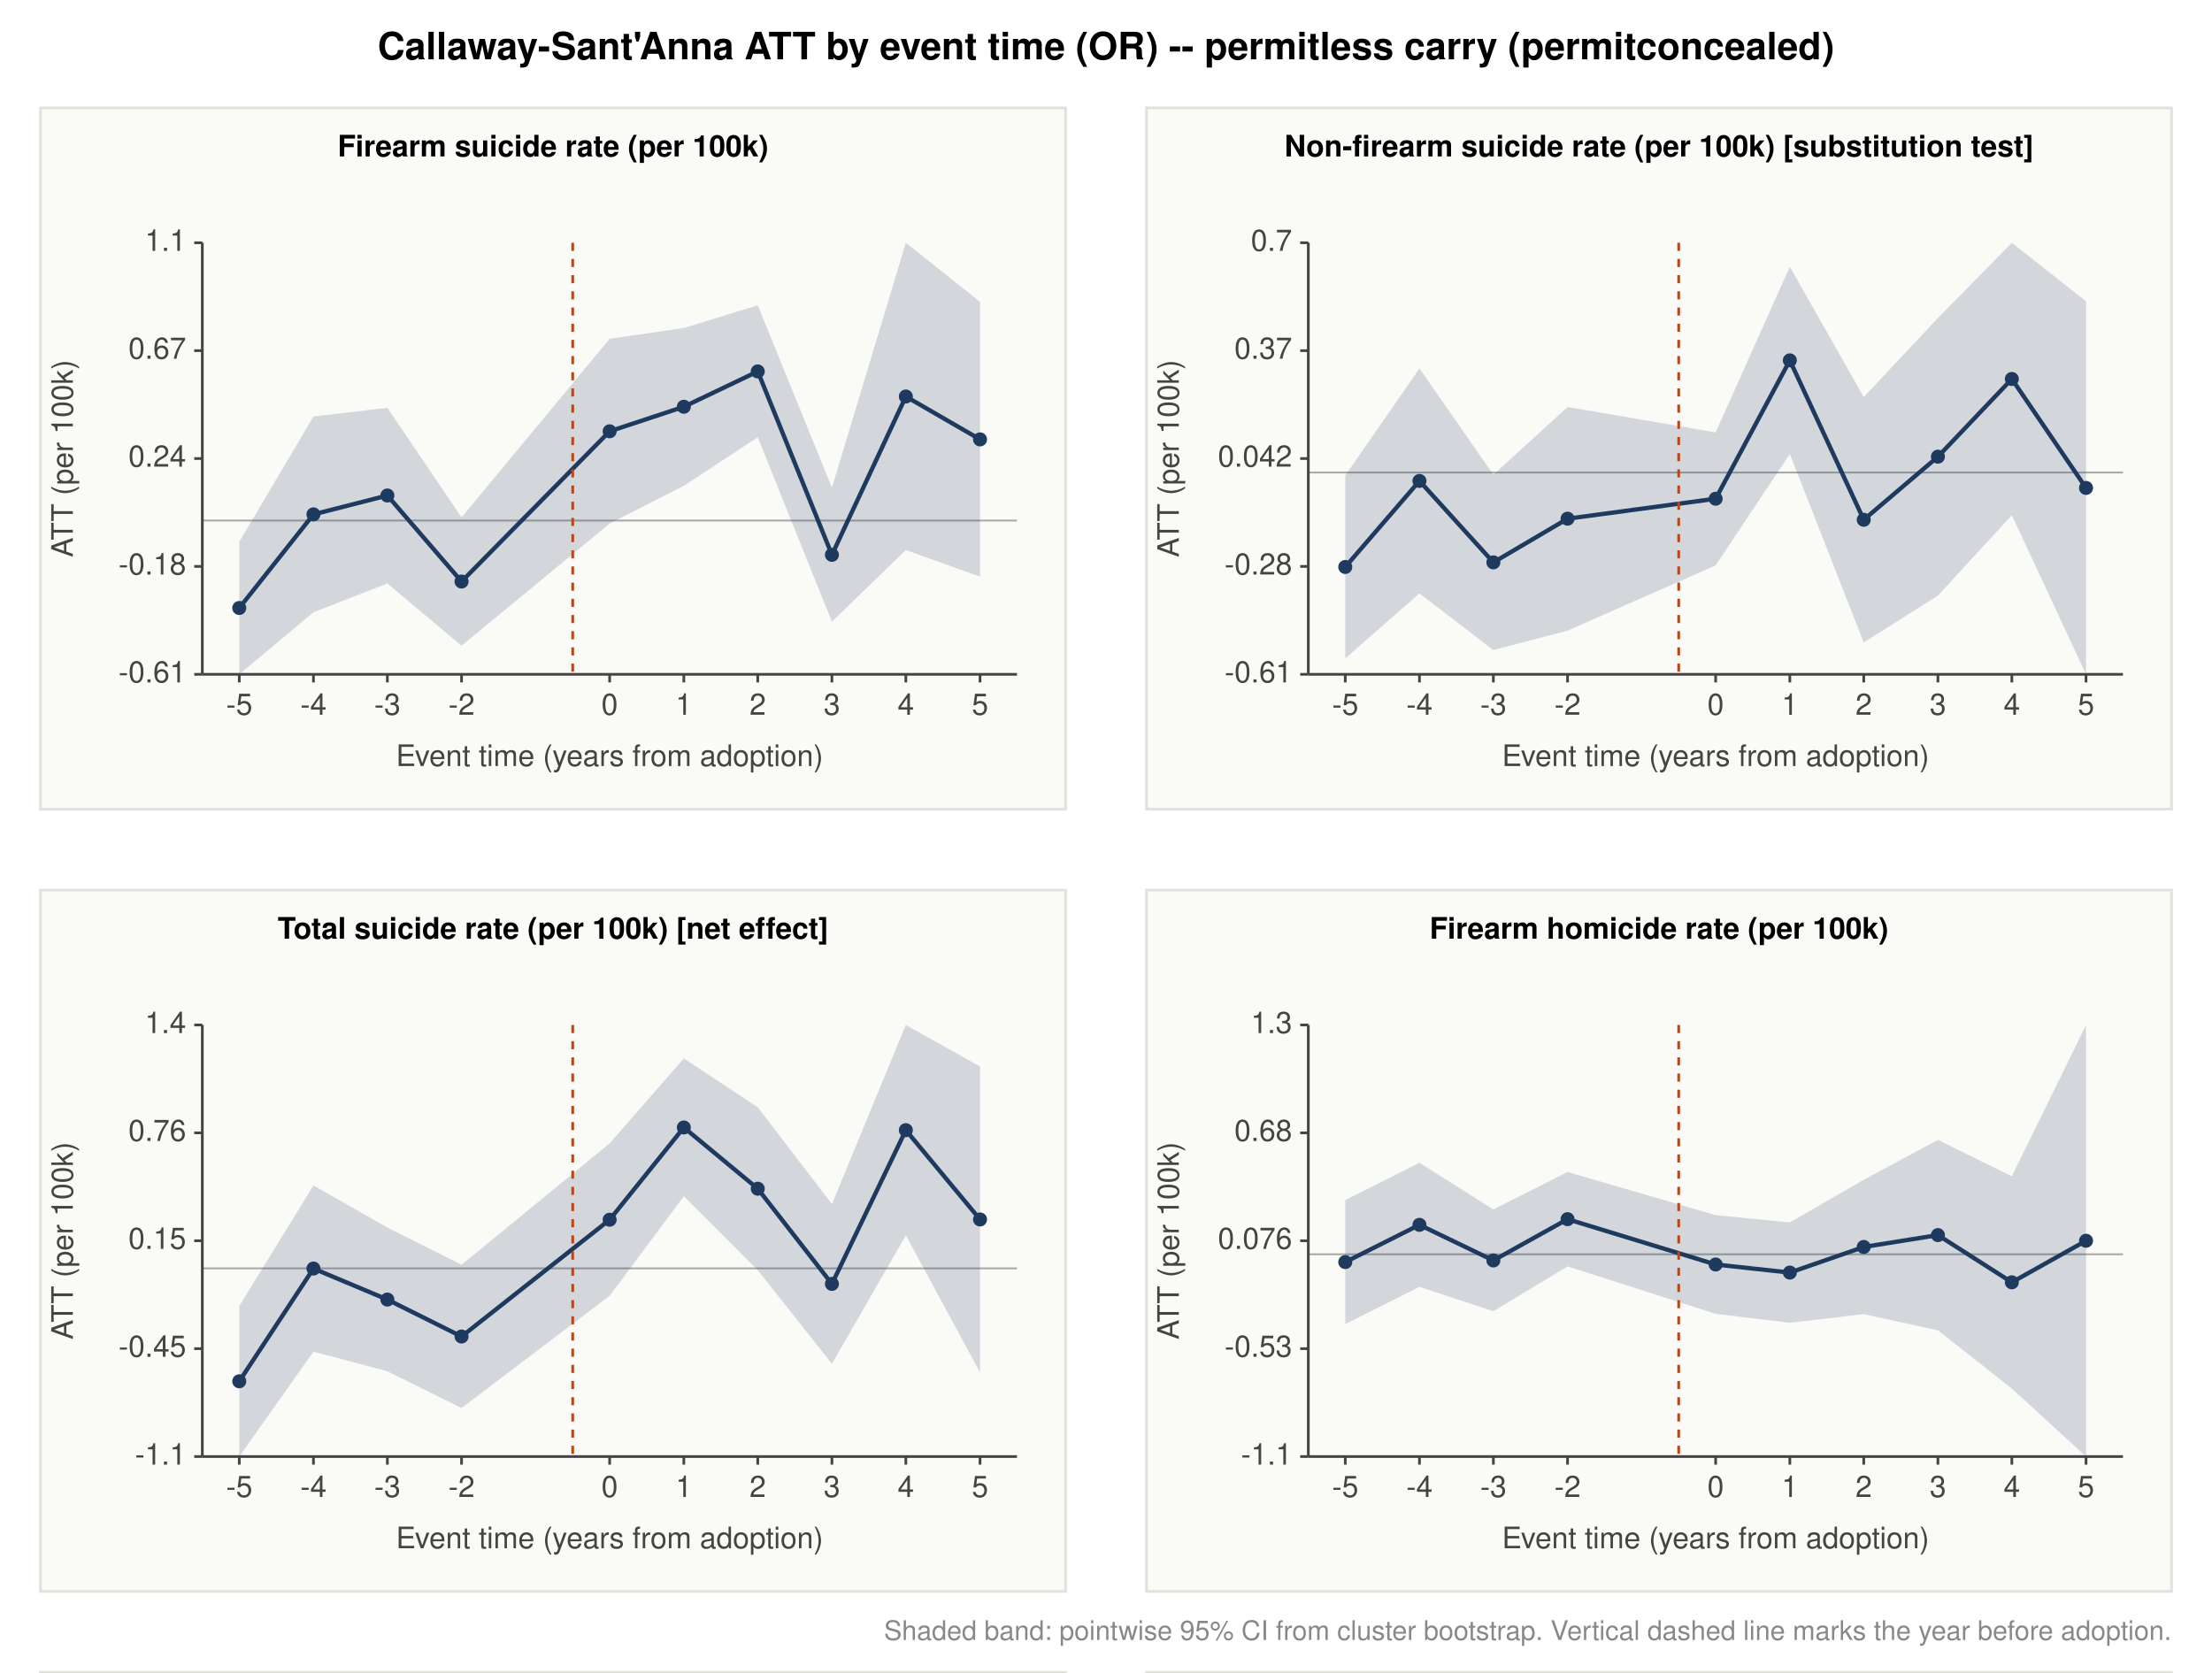
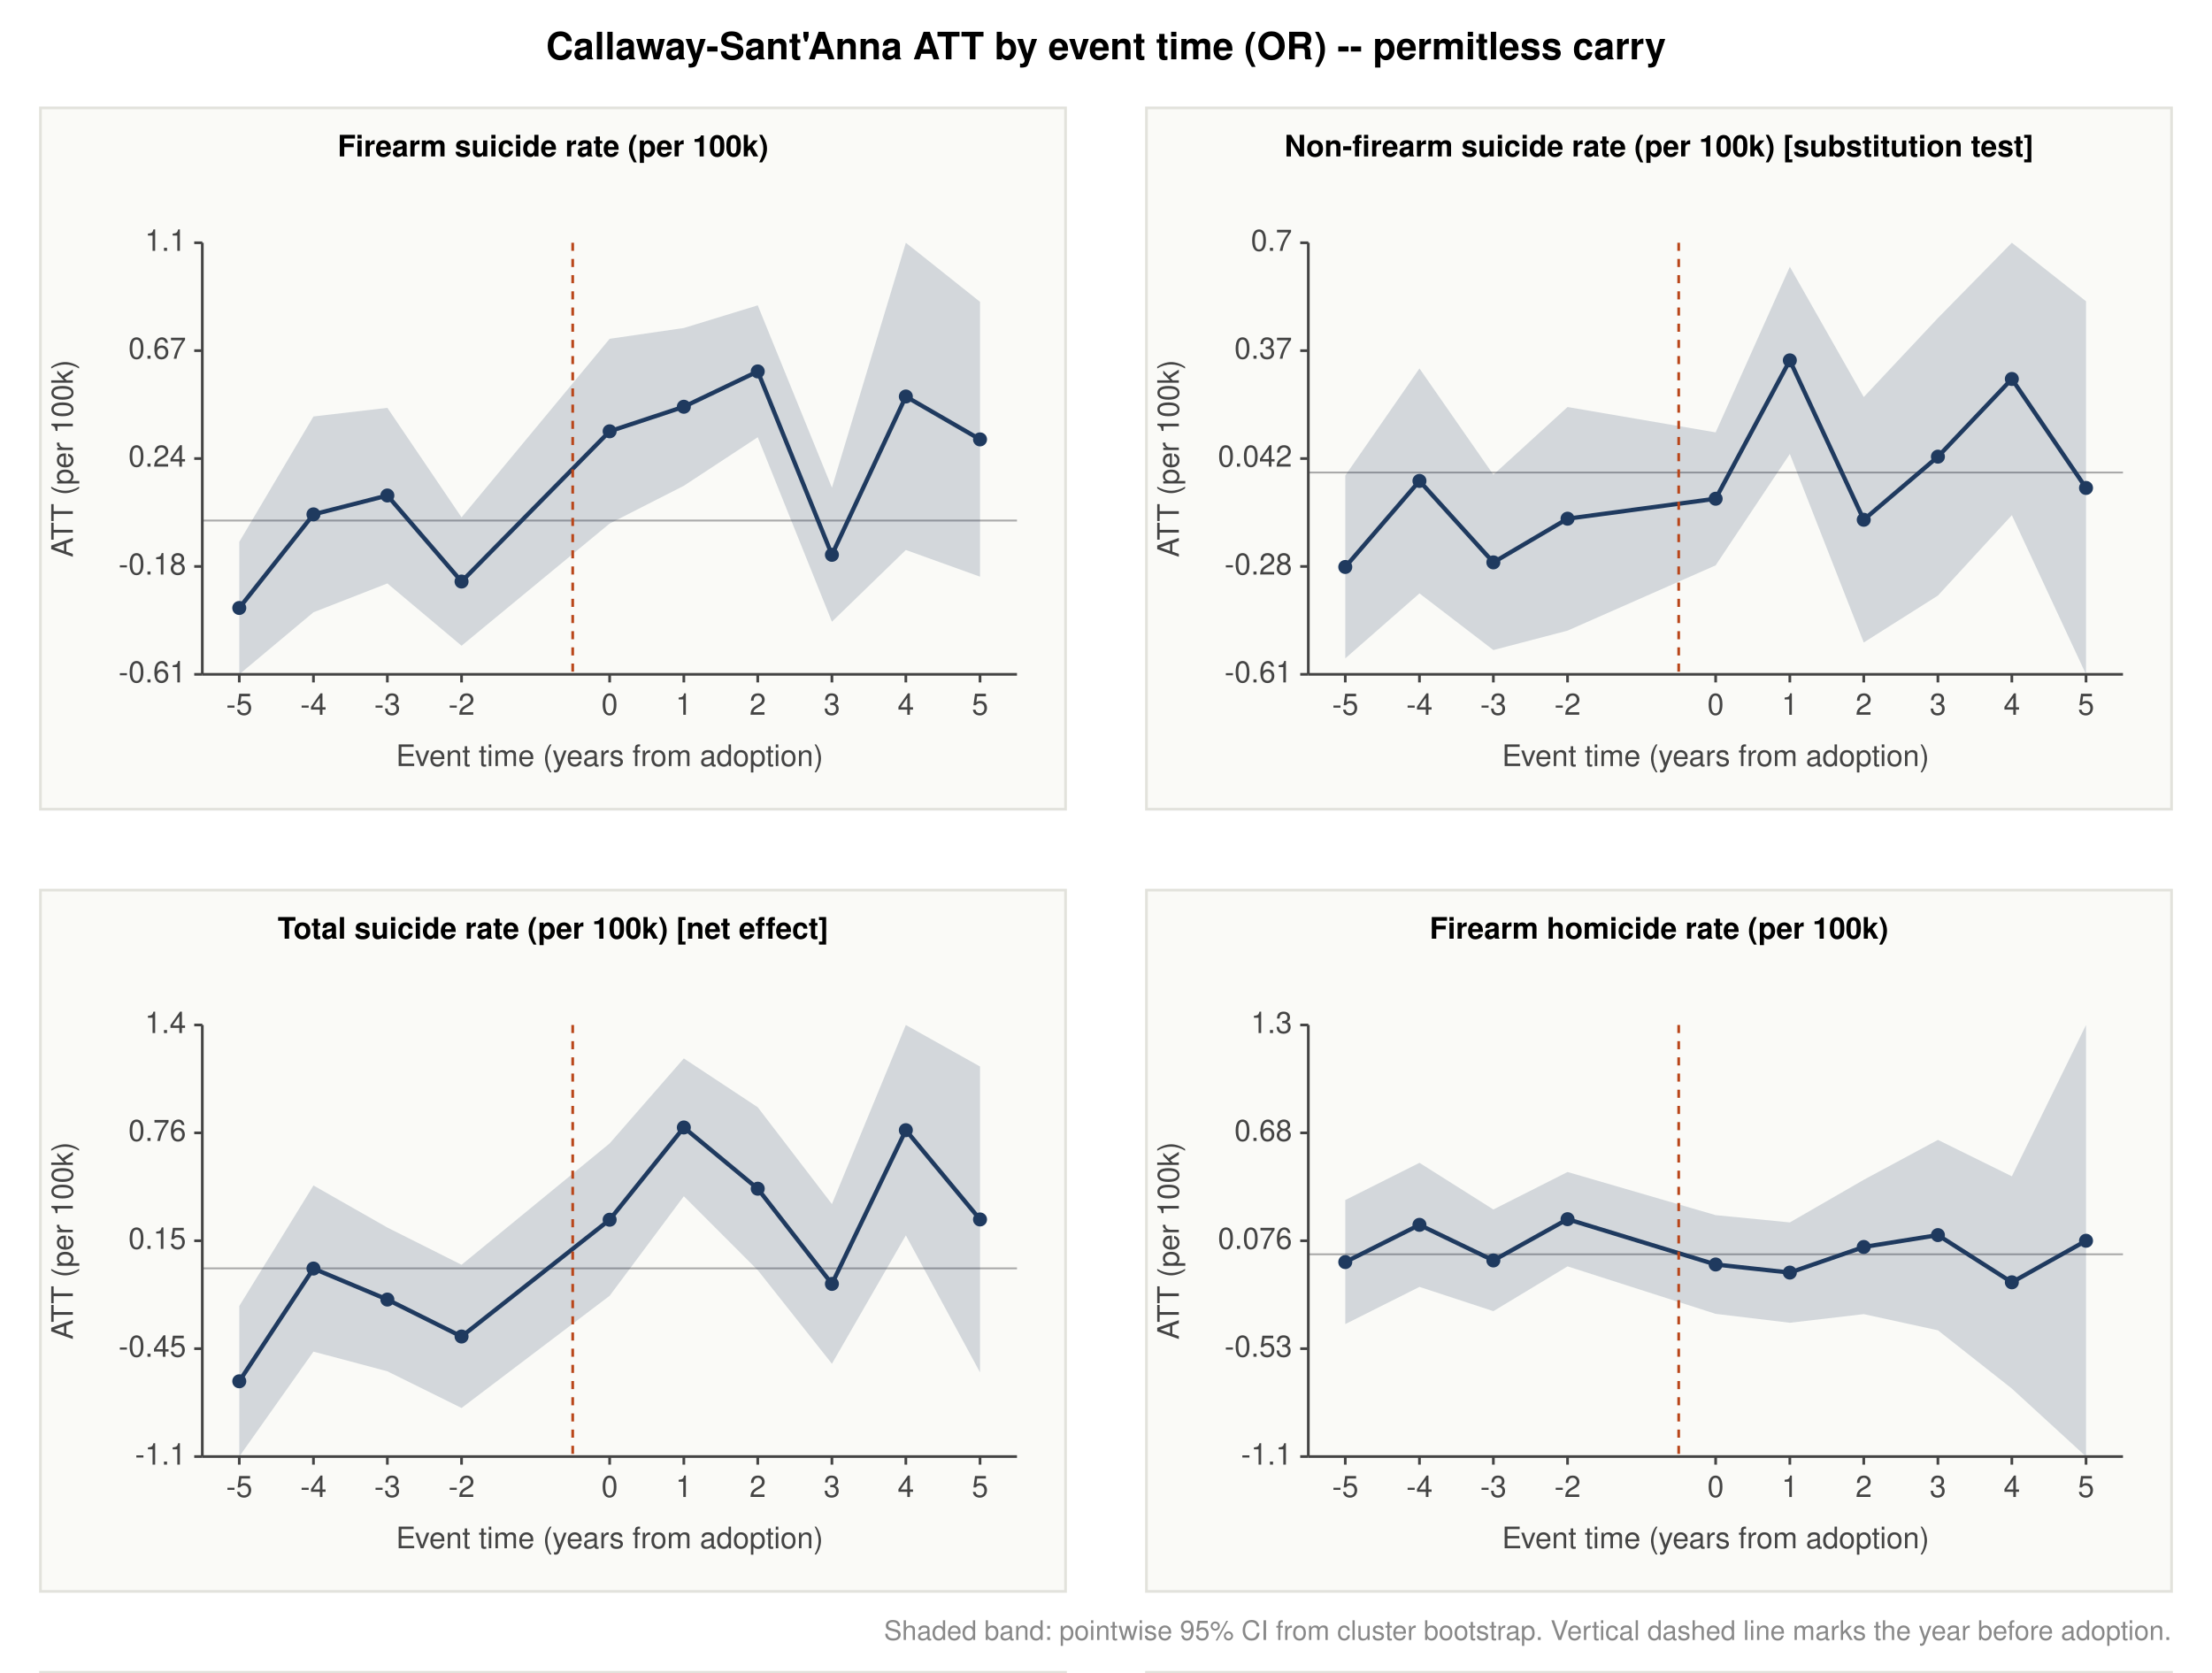
<svg xmlns="http://www.w3.org/2000/svg" viewBox="0 0 820 620" font-family="-apple-system, Segoe UI, Helvetica, Arial, sans-serif" font-size="11">
-   <text x="410.0" y="22" text-anchor="middle" font-size="14" font-weight="600">Callaway-Sant'Anna ATT by event time (OR) -- permitless carry (permitconcealed)</text>
+   <text x="410.0" y="22" text-anchor="middle" font-size="14" font-weight="600">Callaway-Sant'Anna ATT by event time (OR) -- permitless carry</text>
  <rect x="15" y="40" width="380" height="260" fill="#fafaf7" stroke="#e2e2dc" />
  <text x="205.0" y="58" text-anchor="middle" font-weight="600">Firearm suicide rate (per 100k)</text>
  <line x1="75" y1="192.99" x2="377" y2="192.99" stroke="#aaaaaa" stroke-width="0.7" />
  <polygon points="88.7,200.9 116.2,154.4 143.6,151.2 171.1,191.8 226.0,125.6 253.5,121.6 280.9,113.2 308.4,180.8 335.8,90.0 363.3,111.9 363.3,213.8 335.8,203.9 308.4,230.5 280.9,162.1 253.5,180.1 226.0,194.1 171.1,239.4 143.6,216.3 116.2,227.0 88.7,250.0" fill="#1f3a5f" opacity="0.18" />
  <polyline points="88.7,225.4 116.2,190.7 143.6,183.7 171.1,215.6 226.0,159.9 253.5,150.8 280.9,137.7 308.4,205.7 335.8,147.0 363.3,162.9" fill="none" stroke="#1f3a5f" stroke-width="1.6" />
  <circle cx="88.7" cy="225.4" r="2.6" fill="#1f3a5f" />
  <circle cx="116.2" cy="190.7" r="2.6" fill="#1f3a5f" />
  <circle cx="143.6" cy="183.7" r="2.6" fill="#1f3a5f" />
  <circle cx="171.1" cy="215.6" r="2.6" fill="#1f3a5f" />
  <circle cx="226.0" cy="159.9" r="2.6" fill="#1f3a5f" />
  <circle cx="253.5" cy="150.8" r="2.6" fill="#1f3a5f" />
  <circle cx="280.9" cy="137.7" r="2.6" fill="#1f3a5f" />
  <circle cx="308.4" cy="205.7" r="2.6" fill="#1f3a5f" />
  <circle cx="335.8" cy="147.0" r="2.6" fill="#1f3a5f" />
  <circle cx="363.3" cy="162.9" r="2.6" fill="#1f3a5f" />
  <line x1="212.3" y1="90" x2="212.3" y2="250" stroke="#b9461a" stroke-dasharray="3 3" />
  <line x1="75" y1="250" x2="377" y2="250" stroke="#444" />
  <line x1="75" y1="90" x2="75" y2="250" stroke="#444" />
  <line x1="88.7" y1="250" x2="88.7" y2="253" stroke="#444" />
  <text x="88.7" y="265" text-anchor="middle" fill="#444">-5</text>
  <line x1="116.2" y1="250" x2="116.2" y2="253" stroke="#444" />
  <text x="116.2" y="265" text-anchor="middle" fill="#444">-4</text>
  <line x1="143.6" y1="250" x2="143.6" y2="253" stroke="#444" />
  <text x="143.6" y="265" text-anchor="middle" fill="#444">-3</text>
  <line x1="171.1" y1="250" x2="171.1" y2="253" stroke="#444" />
  <text x="171.1" y="265" text-anchor="middle" fill="#444">-2</text>
  <line x1="226.0" y1="250" x2="226.0" y2="253" stroke="#444" />
  <text x="226.0" y="265" text-anchor="middle" fill="#444">0</text>
  <line x1="253.5" y1="250" x2="253.5" y2="253" stroke="#444" />
  <text x="253.5" y="265" text-anchor="middle" fill="#444">1</text>
  <line x1="280.9" y1="250" x2="280.9" y2="253" stroke="#444" />
  <text x="280.9" y="265" text-anchor="middle" fill="#444">2</text>
  <line x1="308.4" y1="250" x2="308.4" y2="253" stroke="#444" />
  <text x="308.4" y="265" text-anchor="middle" fill="#444">3</text>
  <line x1="335.8" y1="250" x2="335.8" y2="253" stroke="#444" />
  <text x="335.8" y="265" text-anchor="middle" fill="#444">4</text>
  <line x1="363.3" y1="250" x2="363.3" y2="253" stroke="#444" />
  <text x="363.3" y="265" text-anchor="middle" fill="#444">5</text>
  <line x1="72" y1="250.0" x2="75" y2="250.0" stroke="#444" />
  <text x="69" y="253.0" text-anchor="end" fill="#444">-0.61</text>
  <line x1="72" y1="210.0" x2="75" y2="210.0" stroke="#444" />
  <text x="69" y="213.0" text-anchor="end" fill="#444">-0.18</text>
  <line x1="72" y1="170.0" x2="75" y2="170.0" stroke="#444" />
  <text x="69" y="173.0" text-anchor="end" fill="#444">0.24</text>
  <line x1="72" y1="130.0" x2="75" y2="130.0" stroke="#444" />
  <text x="69" y="133.0" text-anchor="end" fill="#444">0.67</text>
  <line x1="72" y1="90.0" x2="75" y2="90.0" stroke="#444" />
  <text x="69" y="93.0" text-anchor="end" fill="#444">1.1</text>
  <text x="226.0" y="284" text-anchor="middle" fill="#444">Event time (years from adoption)</text>
  <text x="27" y="170.0" text-anchor="middle" fill="#444" transform="rotate(-90 27 170.0)">ATT (per 100k)</text>
  <rect x="425" y="40" width="380" height="260" fill="#fafaf7" stroke="#e2e2dc" />
  <text x="615.0" y="58" text-anchor="middle" font-weight="600">Non-firearm suicide rate (per 100k) [substitution test]</text>
  <line x1="485" y1="175.179" x2="787" y2="175.179" stroke="#aaaaaa" stroke-width="0.7" />
  <polygon points="498.7,176.3 526.2,136.6 553.6,176.0 581.1,150.9 636.0,160.3 663.5,98.9 690.9,147.2 718.4,117.9 745.8,90.0 773.3,111.7 773.3,250.0 745.8,191.0 718.4,220.8 690.9,238.2 663.5,168.3 636.0,209.6 581.1,233.8 553.6,241.0 526.2,220.0 498.7,244.1" fill="#1f3a5f" opacity="0.18" />
  <polyline points="498.7,210.2 526.2,178.3 553.6,208.5 581.1,192.3 636.0,184.9 663.5,133.6 690.9,192.7 718.4,169.3 745.8,140.5 773.3,180.9" fill="none" stroke="#1f3a5f" stroke-width="1.6" />
  <circle cx="498.7" cy="210.2" r="2.6" fill="#1f3a5f" />
  <circle cx="526.2" cy="178.3" r="2.6" fill="#1f3a5f" />
  <circle cx="553.6" cy="208.5" r="2.6" fill="#1f3a5f" />
  <circle cx="581.1" cy="192.3" r="2.6" fill="#1f3a5f" />
  <circle cx="636.0" cy="184.9" r="2.6" fill="#1f3a5f" />
  <circle cx="663.5" cy="133.6" r="2.6" fill="#1f3a5f" />
  <circle cx="690.9" cy="192.7" r="2.6" fill="#1f3a5f" />
  <circle cx="718.4" cy="169.3" r="2.6" fill="#1f3a5f" />
  <circle cx="745.8" cy="140.5" r="2.6" fill="#1f3a5f" />
  <circle cx="773.3" cy="180.9" r="2.6" fill="#1f3a5f" />
  <line x1="622.3" y1="90" x2="622.3" y2="250" stroke="#b9461a" stroke-dasharray="3 3" />
  <line x1="485" y1="250" x2="787" y2="250" stroke="#444" />
  <line x1="485" y1="90" x2="485" y2="250" stroke="#444" />
  <line x1="498.7" y1="250" x2="498.7" y2="253" stroke="#444" />
  <text x="498.7" y="265" text-anchor="middle" fill="#444">-5</text>
  <line x1="526.2" y1="250" x2="526.2" y2="253" stroke="#444" />
  <text x="526.2" y="265" text-anchor="middle" fill="#444">-4</text>
  <line x1="553.6" y1="250" x2="553.6" y2="253" stroke="#444" />
  <text x="553.6" y="265" text-anchor="middle" fill="#444">-3</text>
  <line x1="581.1" y1="250" x2="581.1" y2="253" stroke="#444" />
  <text x="581.1" y="265" text-anchor="middle" fill="#444">-2</text>
  <line x1="636.0" y1="250" x2="636.0" y2="253" stroke="#444" />
  <text x="636.0" y="265" text-anchor="middle" fill="#444">0</text>
  <line x1="663.5" y1="250" x2="663.5" y2="253" stroke="#444" />
  <text x="663.5" y="265" text-anchor="middle" fill="#444">1</text>
  <line x1="690.9" y1="250" x2="690.9" y2="253" stroke="#444" />
  <text x="690.9" y="265" text-anchor="middle" fill="#444">2</text>
  <line x1="718.4" y1="250" x2="718.4" y2="253" stroke="#444" />
  <text x="718.4" y="265" text-anchor="middle" fill="#444">3</text>
  <line x1="745.8" y1="250" x2="745.8" y2="253" stroke="#444" />
  <text x="745.8" y="265" text-anchor="middle" fill="#444">4</text>
  <line x1="773.3" y1="250" x2="773.3" y2="253" stroke="#444" />
  <text x="773.3" y="265" text-anchor="middle" fill="#444">5</text>
  <line x1="482" y1="250.0" x2="485" y2="250.0" stroke="#444" />
  <text x="479" y="253.0" text-anchor="end" fill="#444">-0.61</text>
  <line x1="482" y1="210.0" x2="485" y2="210.0" stroke="#444" />
  <text x="479" y="213.0" text-anchor="end" fill="#444">-0.28</text>
  <line x1="482" y1="170.0" x2="485" y2="170.0" stroke="#444" />
  <text x="479" y="173.0" text-anchor="end" fill="#444">0.042</text>
  <line x1="482" y1="130.0" x2="485" y2="130.0" stroke="#444" />
  <text x="479" y="133.0" text-anchor="end" fill="#444">0.37</text>
  <line x1="482" y1="90.0" x2="485" y2="90.0" stroke="#444" />
  <text x="479" y="93.0" text-anchor="end" fill="#444">0.7</text>
  <text x="636.0" y="284" text-anchor="middle" fill="#444">Event time (years from adoption)</text>
  <text x="437" y="170.0" text-anchor="middle" fill="#444" transform="rotate(-90 437 170.0)">ATT (per 100k)</text>
  <rect x="15" y="330" width="380" height="260" fill="#fafaf7" stroke="#e2e2dc" />
  <text x="205.0" y="348" text-anchor="middle" font-weight="600">Total suicide rate (per 100k) [net effect]</text>
  <line x1="75" y1="470.233" x2="377" y2="470.233" stroke="#aaaaaa" stroke-width="0.7" />
  <polygon points="88.7,484.2 116.2,439.5 143.6,455.1 171.1,468.9 226.0,423.9 253.5,392.4 280.9,410.5 308.4,446.4 335.8,380.0 363.3,395.4 363.3,508.8 335.8,458.0 308.4,505.6 280.9,470.9 253.5,443.5 226.0,480.4 171.1,522.0 143.6,508.4 116.2,501.1 88.7,540.0" fill="#1f3a5f" opacity="0.18" />
  <polyline points="88.7,512.1 116.2,470.3 143.6,481.8 171.1,495.5 226.0,452.2 253.5,418.0 280.9,440.7 308.4,476.0 335.8,419.0 363.3,452.1" fill="none" stroke="#1f3a5f" stroke-width="1.6" />
  <circle cx="88.7" cy="512.1" r="2.6" fill="#1f3a5f" />
  <circle cx="116.2" cy="470.3" r="2.6" fill="#1f3a5f" />
  <circle cx="143.6" cy="481.8" r="2.6" fill="#1f3a5f" />
  <circle cx="171.1" cy="495.5" r="2.6" fill="#1f3a5f" />
  <circle cx="226.0" cy="452.2" r="2.6" fill="#1f3a5f" />
  <circle cx="253.5" cy="418.0" r="2.6" fill="#1f3a5f" />
  <circle cx="280.9" cy="440.7" r="2.6" fill="#1f3a5f" />
  <circle cx="308.4" cy="476.0" r="2.6" fill="#1f3a5f" />
  <circle cx="335.8" cy="419.0" r="2.6" fill="#1f3a5f" />
  <circle cx="363.3" cy="452.1" r="2.6" fill="#1f3a5f" />
  <line x1="212.3" y1="380" x2="212.3" y2="540" stroke="#b9461a" stroke-dasharray="3 3" />
  <line x1="75" y1="540" x2="377" y2="540" stroke="#444" />
  <line x1="75" y1="380" x2="75" y2="540" stroke="#444" />
  <line x1="88.7" y1="540" x2="88.7" y2="543" stroke="#444" />
  <text x="88.7" y="555" text-anchor="middle" fill="#444">-5</text>
  <line x1="116.2" y1="540" x2="116.2" y2="543" stroke="#444" />
  <text x="116.2" y="555" text-anchor="middle" fill="#444">-4</text>
  <line x1="143.6" y1="540" x2="143.6" y2="543" stroke="#444" />
  <text x="143.6" y="555" text-anchor="middle" fill="#444">-3</text>
  <line x1="171.1" y1="540" x2="171.1" y2="543" stroke="#444" />
  <text x="171.1" y="555" text-anchor="middle" fill="#444">-2</text>
  <line x1="226.0" y1="540" x2="226.0" y2="543" stroke="#444" />
  <text x="226.0" y="555" text-anchor="middle" fill="#444">0</text>
  <line x1="253.5" y1="540" x2="253.5" y2="543" stroke="#444" />
  <text x="253.5" y="555" text-anchor="middle" fill="#444">1</text>
  <line x1="280.9" y1="540" x2="280.9" y2="543" stroke="#444" />
  <text x="280.9" y="555" text-anchor="middle" fill="#444">2</text>
  <line x1="308.4" y1="540" x2="308.4" y2="543" stroke="#444" />
  <text x="308.4" y="555" text-anchor="middle" fill="#444">3</text>
  <line x1="335.8" y1="540" x2="335.8" y2="543" stroke="#444" />
  <text x="335.8" y="555" text-anchor="middle" fill="#444">4</text>
  <line x1="363.3" y1="540" x2="363.3" y2="543" stroke="#444" />
  <text x="363.3" y="555" text-anchor="middle" fill="#444">5</text>
  <line x1="72" y1="540.0" x2="75" y2="540.0" stroke="#444" />
  <text x="69" y="543.0" text-anchor="end" fill="#444">-1.1</text>
  <line x1="72" y1="500.0" x2="75" y2="500.0" stroke="#444" />
  <text x="69" y="503.0" text-anchor="end" fill="#444">-0.45</text>
  <line x1="72" y1="460.0" x2="75" y2="460.0" stroke="#444" />
  <text x="69" y="463.0" text-anchor="end" fill="#444">0.15</text>
  <line x1="72" y1="420.0" x2="75" y2="420.0" stroke="#444" />
  <text x="69" y="423.0" text-anchor="end" fill="#444">0.76</text>
  <line x1="72" y1="380.0" x2="75" y2="380.0" stroke="#444" />
  <text x="69" y="383.0" text-anchor="end" fill="#444">1.4</text>
  <text x="226.0" y="574" text-anchor="middle" fill="#444">Event time (years from adoption)</text>
  <text x="27" y="460.0" text-anchor="middle" fill="#444" transform="rotate(-90 27 460.0)">ATT (per 100k)</text>
  <rect x="425" y="330" width="380" height="260" fill="#fafaf7" stroke="#e2e2dc" />
  <text x="615.0" y="348" text-anchor="middle" font-weight="600">Firearm homicide rate (per 100k)</text>
  <line x1="485" y1="465.015" x2="787" y2="465.015" stroke="#aaaaaa" stroke-width="0.7" />
  <polygon points="498.7,444.9 526.2,431.1 553.6,448.4 581.1,434.5 636.0,450.5 663.5,453.2 690.9,437.4 718.4,422.6 745.8,436.1 773.3,380.0 773.3,540.0 745.8,514.8 718.4,493.2 690.9,487.2 663.5,490.4 636.0,487.1 581.1,469.5 553.6,486.1 526.2,477.1 498.7,490.9" fill="#1f3a5f" opacity="0.18" />
  <polyline points="498.7,467.9 526.2,454.1 553.6,467.3 581.1,452.0 636.0,468.8 663.5,471.8 690.9,462.3 718.4,457.9 745.8,475.4 773.3,460.0" fill="none" stroke="#1f3a5f" stroke-width="1.6" />
  <circle cx="498.7" cy="467.9" r="2.6" fill="#1f3a5f" />
  <circle cx="526.2" cy="454.1" r="2.6" fill="#1f3a5f" />
  <circle cx="553.6" cy="467.3" r="2.6" fill="#1f3a5f" />
  <circle cx="581.1" cy="452.0" r="2.6" fill="#1f3a5f" />
  <circle cx="636.0" cy="468.8" r="2.6" fill="#1f3a5f" />
  <circle cx="663.5" cy="471.8" r="2.6" fill="#1f3a5f" />
  <circle cx="690.9" cy="462.3" r="2.6" fill="#1f3a5f" />
  <circle cx="718.4" cy="457.9" r="2.6" fill="#1f3a5f" />
  <circle cx="745.8" cy="475.4" r="2.6" fill="#1f3a5f" />
  <circle cx="773.3" cy="460.0" r="2.6" fill="#1f3a5f" />
  <line x1="622.3" y1="380" x2="622.3" y2="540" stroke="#b9461a" stroke-dasharray="3 3" />
  <line x1="485" y1="540" x2="787" y2="540" stroke="#444" />
  <line x1="485" y1="380" x2="485" y2="540" stroke="#444" />
  <line x1="498.7" y1="540" x2="498.7" y2="543" stroke="#444" />
  <text x="498.7" y="555" text-anchor="middle" fill="#444">-5</text>
  <line x1="526.2" y1="540" x2="526.2" y2="543" stroke="#444" />
  <text x="526.2" y="555" text-anchor="middle" fill="#444">-4</text>
  <line x1="553.6" y1="540" x2="553.6" y2="543" stroke="#444" />
  <text x="553.6" y="555" text-anchor="middle" fill="#444">-3</text>
  <line x1="581.1" y1="540" x2="581.1" y2="543" stroke="#444" />
  <text x="581.1" y="555" text-anchor="middle" fill="#444">-2</text>
  <line x1="636.0" y1="540" x2="636.0" y2="543" stroke="#444" />
  <text x="636.0" y="555" text-anchor="middle" fill="#444">0</text>
  <line x1="663.5" y1="540" x2="663.5" y2="543" stroke="#444" />
  <text x="663.5" y="555" text-anchor="middle" fill="#444">1</text>
  <line x1="690.9" y1="540" x2="690.9" y2="543" stroke="#444" />
  <text x="690.9" y="555" text-anchor="middle" fill="#444">2</text>
  <line x1="718.4" y1="540" x2="718.4" y2="543" stroke="#444" />
  <text x="718.4" y="555" text-anchor="middle" fill="#444">3</text>
  <line x1="745.8" y1="540" x2="745.8" y2="543" stroke="#444" />
  <text x="745.8" y="555" text-anchor="middle" fill="#444">4</text>
  <line x1="773.3" y1="540" x2="773.3" y2="543" stroke="#444" />
  <text x="773.3" y="555" text-anchor="middle" fill="#444">5</text>
  <line x1="482" y1="540.0" x2="485" y2="540.0" stroke="#444" />
  <text x="479" y="543.0" text-anchor="end" fill="#444">-1.1</text>
  <line x1="482" y1="500.0" x2="485" y2="500.0" stroke="#444" />
  <text x="479" y="503.0" text-anchor="end" fill="#444">-0.53</text>
  <line x1="482" y1="460.0" x2="485" y2="460.0" stroke="#444" />
  <text x="479" y="463.0" text-anchor="end" fill="#444">0.076</text>
  <line x1="482" y1="420.0" x2="485" y2="420.0" stroke="#444" />
  <text x="479" y="423.0" text-anchor="end" fill="#444">0.68</text>
  <line x1="482" y1="380.0" x2="485" y2="380.0" stroke="#444" />
  <text x="479" y="383.0" text-anchor="end" fill="#444">1.3</text>
  <text x="636.0" y="574" text-anchor="middle" fill="#444">Event time (years from adoption)</text>
  <text x="437" y="460.0" text-anchor="middle" fill="#444" transform="rotate(-90 437 460.0)">ATT (per 100k)</text>
  <rect x="15" y="620" width="380" height="260" fill="#fafaf7" stroke="#e2e2dc" />
  <text x="205.0" y="638" text-anchor="middle" font-weight="600">Total homicide rate (per 100k)</text>
  <line x1="75" y1="726.195" x2="377" y2="726.195" stroke="#aaaaaa" stroke-width="0.7" />
  <polygon points="88.7,685.5 116.2,670.0 143.6,692.0 171.1,700.0 226.0,714.5 253.5,715.5 280.9,716.2 308.4,681.2 335.8,738.4 363.3,753.7 363.3,830.0 335.8,805.8 308.4,764.7 280.9,785.5 253.5,765.2 226.0,764.8 171.1,744.9 143.6,745.6 116.2,734.2 88.7,754.1" fill="#1f3a5f" opacity="0.18" />
  <polyline points="88.7,719.8 116.2,702.1 143.6,718.8 171.1,722.5 226.0,739.6 253.5,740.3 280.9,750.9 308.4,723.0 335.8,772.1 363.3,791.9" fill="none" stroke="#1f3a5f" stroke-width="1.6" />
  <circle cx="88.7" cy="719.8" r="2.6" fill="#1f3a5f" />
  <circle cx="116.2" cy="702.1" r="2.6" fill="#1f3a5f" />
  <circle cx="143.6" cy="718.8" r="2.6" fill="#1f3a5f" />
  <circle cx="171.1" cy="722.5" r="2.6" fill="#1f3a5f" />
  <circle cx="226.0" cy="739.6" r="2.6" fill="#1f3a5f" />
  <circle cx="253.5" cy="740.3" r="2.6" fill="#1f3a5f" />
  <circle cx="280.9" cy="750.9" r="2.6" fill="#1f3a5f" />
  <circle cx="308.4" cy="723.0" r="2.6" fill="#1f3a5f" />
  <circle cx="335.8" cy="772.1" r="2.6" fill="#1f3a5f" />
  <circle cx="363.3" cy="791.9" r="2.6" fill="#1f3a5f" />
  <line x1="212.3" y1="670" x2="212.3" y2="830" stroke="#b9461a" stroke-dasharray="3 3" />
  <line x1="75" y1="830" x2="377" y2="830" stroke="#444" />
  <line x1="75" y1="670" x2="75" y2="830" stroke="#444" />
  <line x1="88.7" y1="830" x2="88.7" y2="833" stroke="#444" />
  <text x="88.7" y="845" text-anchor="middle" fill="#444">-5</text>
  <line x1="116.2" y1="830" x2="116.2" y2="833" stroke="#444" />
  <text x="116.2" y="845" text-anchor="middle" fill="#444">-4</text>
  <line x1="143.6" y1="830" x2="143.6" y2="833" stroke="#444" />
  <text x="143.6" y="845" text-anchor="middle" fill="#444">-3</text>
  <line x1="171.1" y1="830" x2="171.1" y2="833" stroke="#444" />
  <text x="171.1" y="845" text-anchor="middle" fill="#444">-2</text>
  <line x1="226.0" y1="830" x2="226.0" y2="833" stroke="#444" />
  <text x="226.0" y="845" text-anchor="middle" fill="#444">0</text>
  <line x1="253.5" y1="830" x2="253.5" y2="833" stroke="#444" />
  <text x="253.5" y="845" text-anchor="middle" fill="#444">1</text>
  <line x1="280.9" y1="830" x2="280.9" y2="833" stroke="#444" />
  <text x="280.9" y="845" text-anchor="middle" fill="#444">2</text>
  <line x1="308.4" y1="830" x2="308.4" y2="833" stroke="#444" />
  <text x="308.4" y="845" text-anchor="middle" fill="#444">3</text>
  <line x1="335.8" y1="830" x2="335.8" y2="833" stroke="#444" />
  <text x="335.8" y="845" text-anchor="middle" fill="#444">4</text>
  <line x1="363.3" y1="830" x2="363.3" y2="833" stroke="#444" />
  <text x="363.3" y="845" text-anchor="middle" fill="#444">5</text>
  <line x1="72" y1="830.0" x2="75" y2="830.0" stroke="#444" />
  <text x="69" y="833.0" text-anchor="end" fill="#444">-1.4</text>
  <line x1="72" y1="790.0" x2="75" y2="790.0" stroke="#444" />
  <text x="69" y="793.0" text-anchor="end" fill="#444">-0.88</text>
  <line x1="72" y1="750.0" x2="75" y2="750.0" stroke="#444" />
  <text x="69" y="753.0" text-anchor="end" fill="#444">-0.33</text>
  <line x1="72" y1="710.0" x2="75" y2="710.0" stroke="#444" />
  <text x="69" y="713.0" text-anchor="end" fill="#444">0.22</text>
  <line x1="72" y1="670.0" x2="75" y2="670.0" stroke="#444" />
  <text x="69" y="673.0" text-anchor="end" fill="#444">0.77</text>
  <text x="226.0" y="864" text-anchor="middle" fill="#444">Event time (years from adoption)</text>
  <text x="27" y="750.0" text-anchor="middle" fill="#444" transform="rotate(-90 27 750.0)">ATT (per 100k)</text>
  <rect x="425" y="620" width="380" height="260" fill="#fafaf7" stroke="#e2e2dc" />
  <text x="615.0" y="638" text-anchor="middle" font-weight="600">Motor vehicle theft rate (per 100k) [placebo]</text>
  <line x1="485" y1="720.736" x2="787" y2="720.736" stroke="#aaaaaa" stroke-width="0.7" />
  <polygon points="498.7,675.3 526.2,670.0 553.6,676.3 581.1,694.6 636.0,721.9 663.5,736.5 690.9,741.2 718.4,731.2 745.8,744.3 773.3,744.2 773.3,830.0 745.8,806.6 718.4,783.1 690.9,812.2 663.5,781.3 636.0,754.2 581.1,717.6 553.6,705.3 526.2,703.3 498.7,715.6" fill="#1f3a5f" opacity="0.18" />
  <polyline points="498.7,695.5 526.2,686.6 553.6,690.8 581.1,706.1 636.0,738.0 663.5,758.9 690.9,776.7 718.4,757.2 745.8,775.5 773.3,787.1" fill="none" stroke="#1f3a5f" stroke-width="1.6" />
  <circle cx="498.7" cy="695.5" r="2.6" fill="#1f3a5f" />
  <circle cx="526.2" cy="686.6" r="2.6" fill="#1f3a5f" />
  <circle cx="553.6" cy="690.8" r="2.6" fill="#1f3a5f" />
  <circle cx="581.1" cy="706.1" r="2.6" fill="#1f3a5f" />
  <circle cx="636.0" cy="738.0" r="2.6" fill="#1f3a5f" />
  <circle cx="663.5" cy="758.9" r="2.6" fill="#1f3a5f" />
  <circle cx="690.9" cy="776.7" r="2.6" fill="#1f3a5f" />
  <circle cx="718.4" cy="757.2" r="2.6" fill="#1f3a5f" />
  <circle cx="745.8" cy="775.5" r="2.6" fill="#1f3a5f" />
  <circle cx="773.3" cy="787.1" r="2.6" fill="#1f3a5f" />
  <line x1="622.3" y1="670" x2="622.3" y2="830" stroke="#b9461a" stroke-dasharray="3 3" />
  <line x1="485" y1="830" x2="787" y2="830" stroke="#444" />
  <line x1="485" y1="670" x2="485" y2="830" stroke="#444" />
  <line x1="498.7" y1="830" x2="498.7" y2="833" stroke="#444" />
  <text x="498.7" y="845" text-anchor="middle" fill="#444">-5</text>
  <line x1="526.2" y1="830" x2="526.2" y2="833" stroke="#444" />
  <text x="526.2" y="845" text-anchor="middle" fill="#444">-4</text>
  <line x1="553.6" y1="830" x2="553.6" y2="833" stroke="#444" />
  <text x="553.6" y="845" text-anchor="middle" fill="#444">-3</text>
  <line x1="581.1" y1="830" x2="581.1" y2="833" stroke="#444" />
  <text x="581.1" y="845" text-anchor="middle" fill="#444">-2</text>
  <line x1="636.0" y1="830" x2="636.0" y2="833" stroke="#444" />
  <text x="636.0" y="845" text-anchor="middle" fill="#444">0</text>
  <line x1="663.5" y1="830" x2="663.5" y2="833" stroke="#444" />
  <text x="663.5" y="845" text-anchor="middle" fill="#444">1</text>
  <line x1="690.9" y1="830" x2="690.9" y2="833" stroke="#444" />
  <text x="690.9" y="845" text-anchor="middle" fill="#444">2</text>
  <line x1="718.4" y1="830" x2="718.4" y2="833" stroke="#444" />
  <text x="718.4" y="845" text-anchor="middle" fill="#444">3</text>
  <line x1="745.8" y1="830" x2="745.8" y2="833" stroke="#444" />
  <text x="745.8" y="845" text-anchor="middle" fill="#444">4</text>
  <line x1="773.3" y1="830" x2="773.3" y2="833" stroke="#444" />
  <text x="773.3" y="845" text-anchor="middle" fill="#444">5</text>
  <line x1="482" y1="830.0" x2="485" y2="830.0" stroke="#444" />
  <text x="479" y="833.0" text-anchor="end" fill="#444">-1.1e+02</text>
  <line x1="482" y1="790.0" x2="485" y2="790.0" stroke="#444" />
  <text x="479" y="793.0" text-anchor="end" fill="#444">-71</text>
  <line x1="482" y1="750.0" x2="485" y2="750.0" stroke="#444" />
  <text x="479" y="753.0" text-anchor="end" fill="#444">-30</text>
  <line x1="482" y1="710.0" x2="485" y2="710.0" stroke="#444" />
  <text x="479" y="713.0" text-anchor="end" fill="#444">11</text>
  <line x1="482" y1="670.0" x2="485" y2="670.0" stroke="#444" />
  <text x="479" y="673.0" text-anchor="end" fill="#444">52</text>
  <text x="636.0" y="864" text-anchor="middle" fill="#444">Event time (years from adoption)</text>
  <text x="437" y="750.0" text-anchor="middle" fill="#444" transform="rotate(-90 437 750.0)">ATT (per 100k)</text>
  <text x="805" y="608" text-anchor="end" fill="#888" font-size="10">Shaded band: pointwise 95% CI from cluster bootstrap. Vertical dashed line marks the year before adoption.</text>
</svg>
